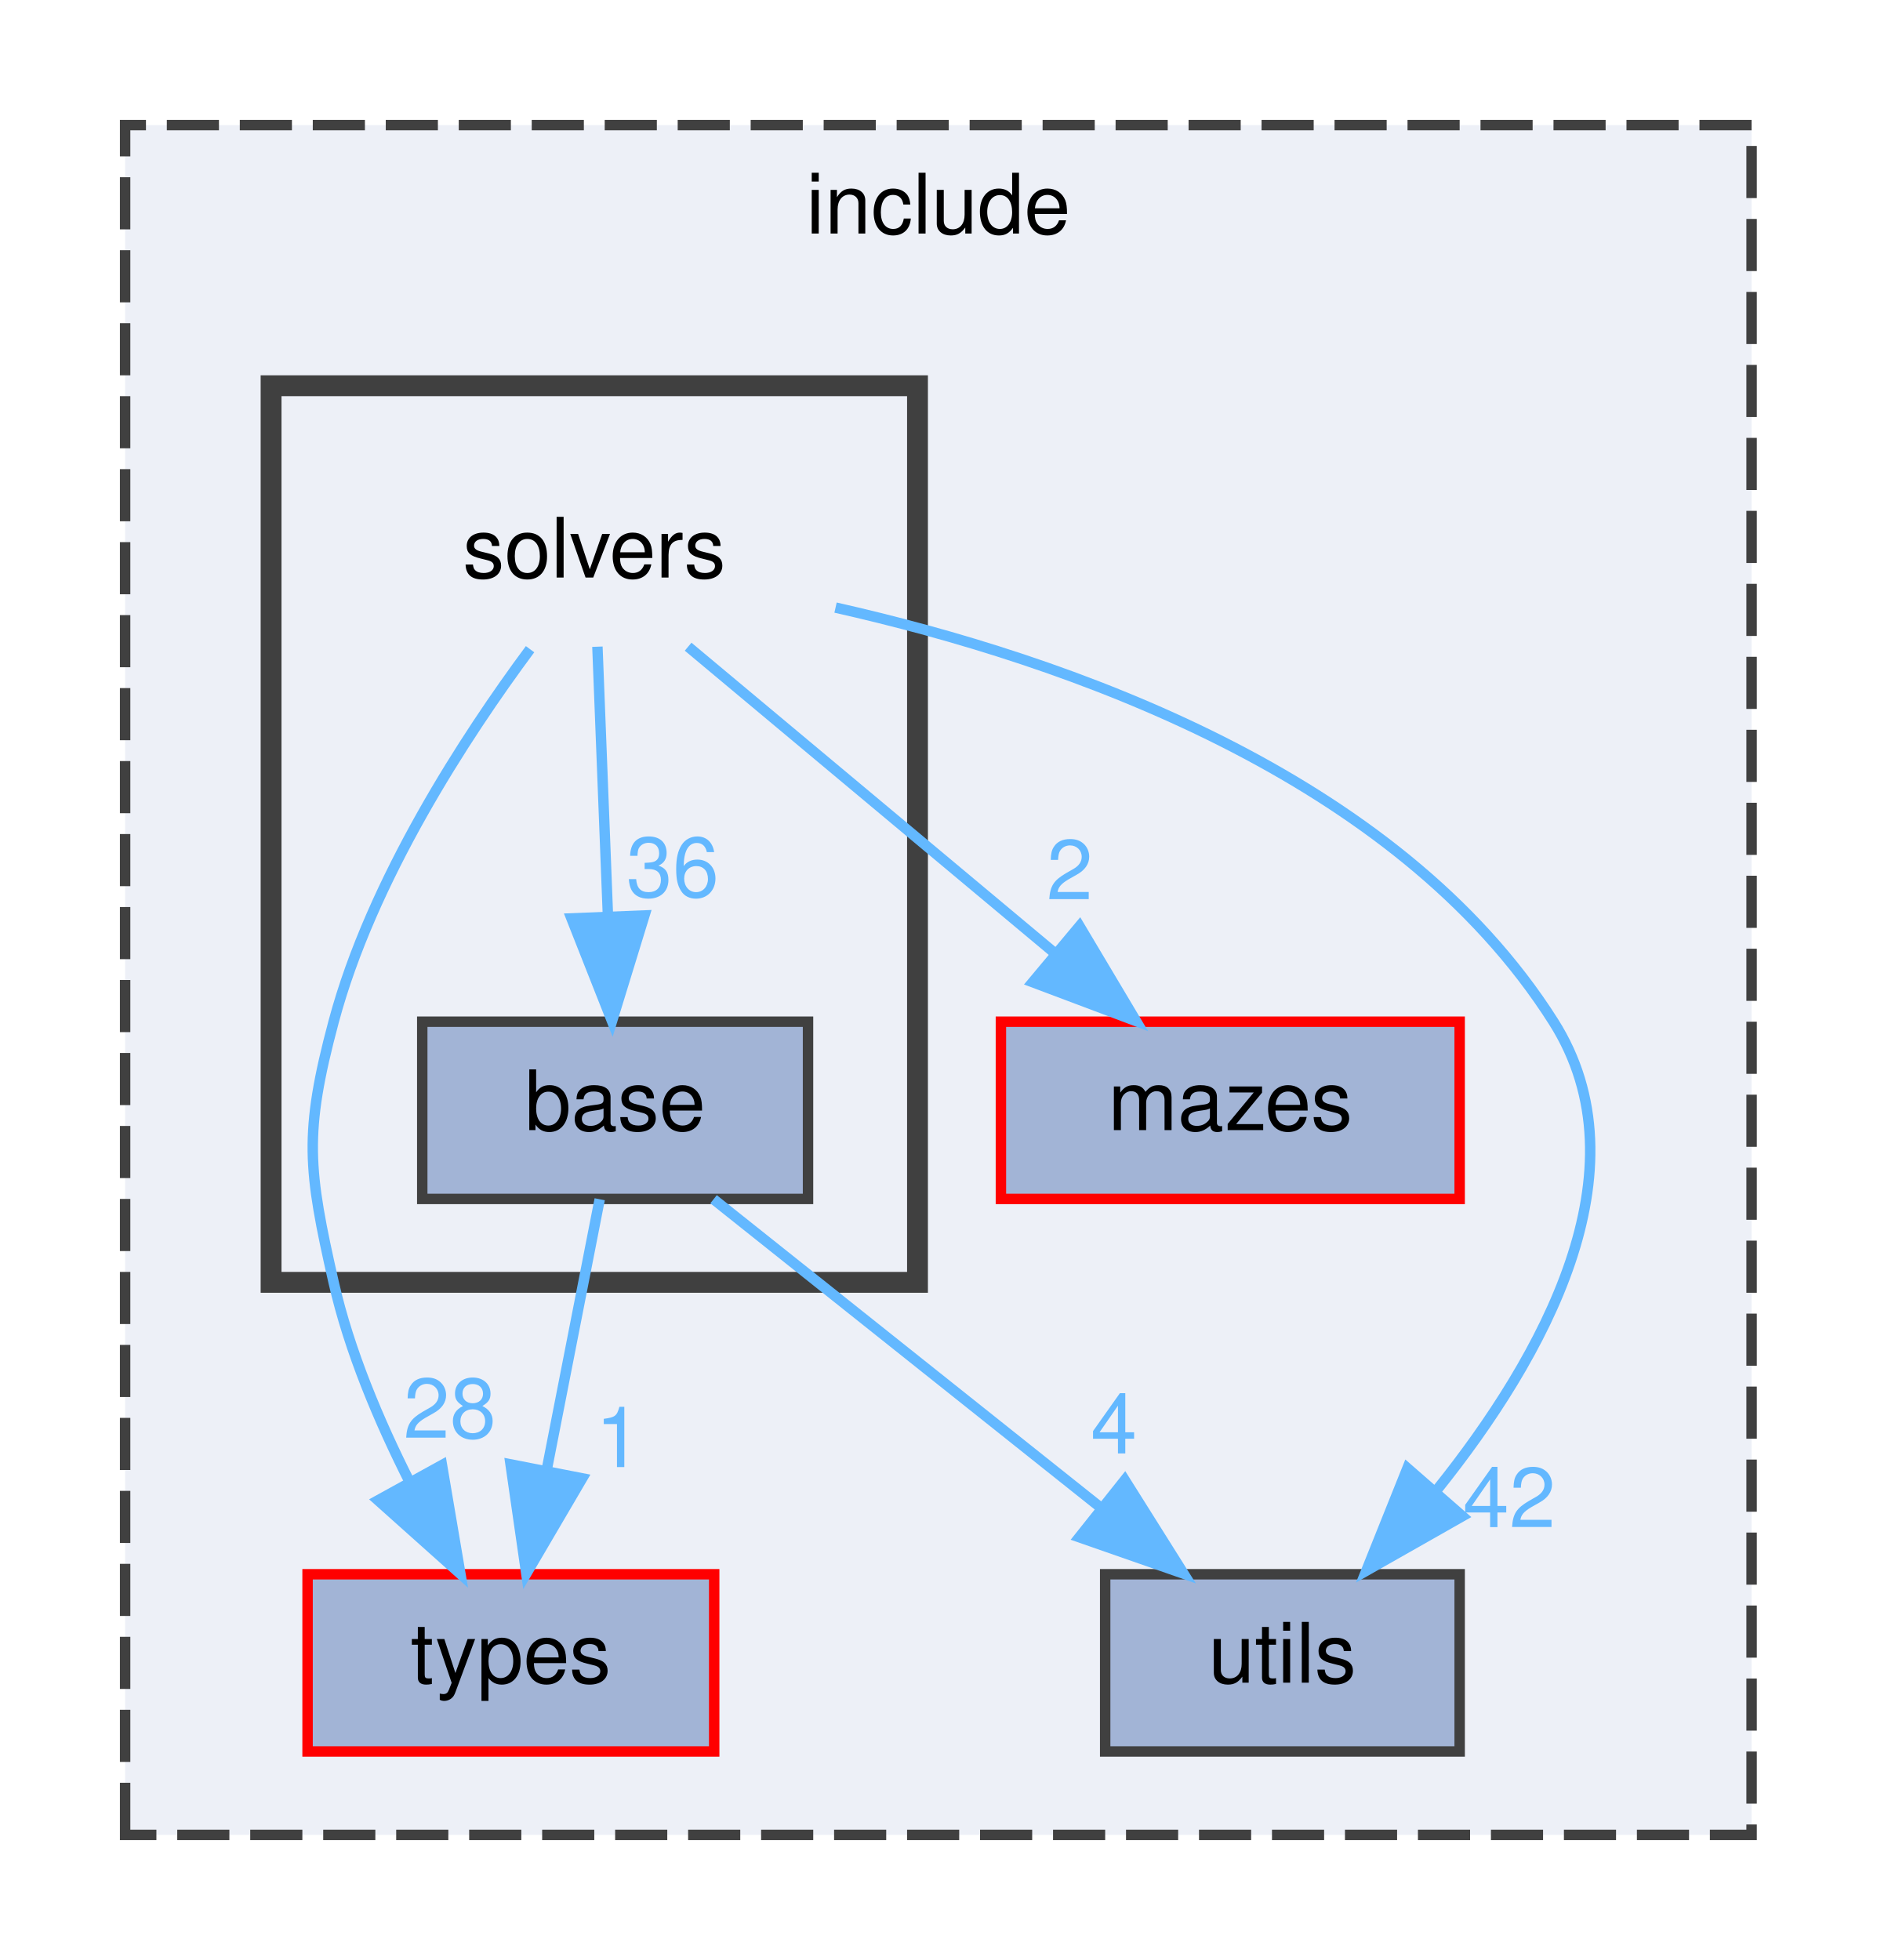
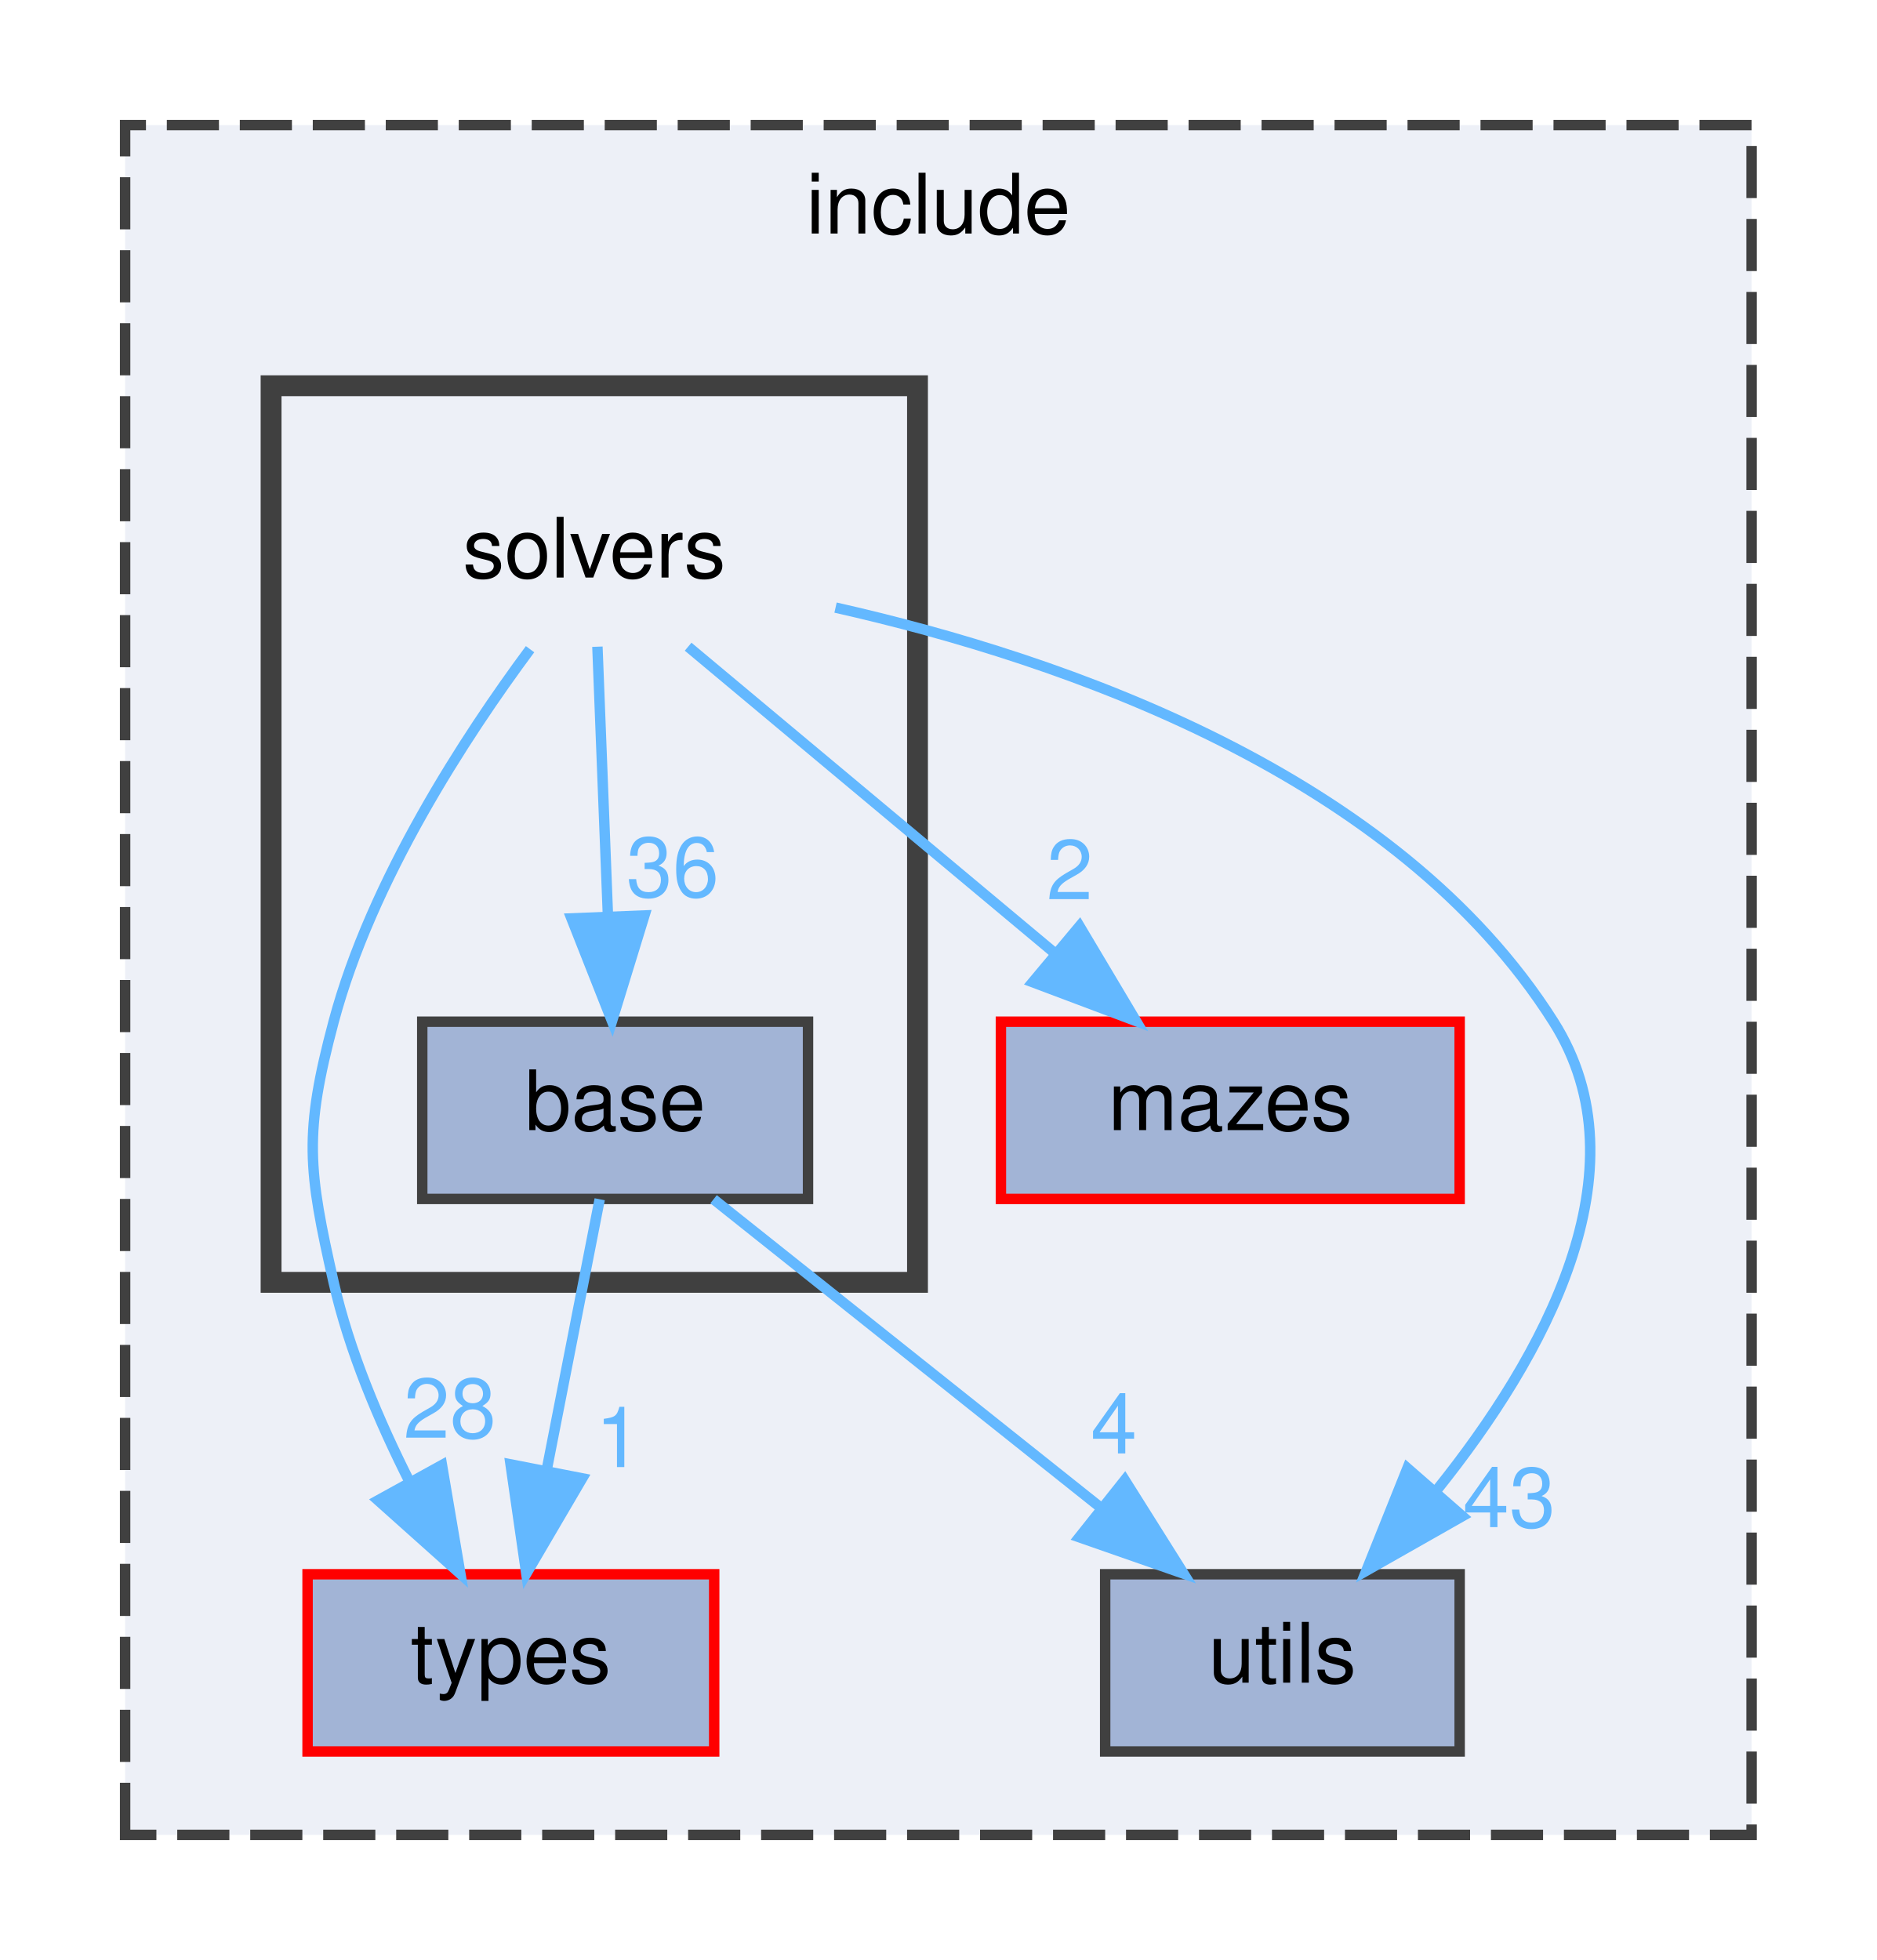
<svg xmlns="http://www.w3.org/2000/svg" xmlns:xlink="http://www.w3.org/1999/xlink" width="180pt" height="188pt" viewBox="0.00 0.00 180.00 188.00">
  <g id="graph0" class="graph" transform="scale(1 1) rotate(0) translate(4 184)">
    <g id="clust1" class="cluster">
      <g id="a_clust1">
        <a xlink:href="dir_d44c64559bbebec7f509842c48db8b23.html" target="_top" xlink:title="include">
          <polygon fill="#edf0f7" stroke="#404040" stroke-dasharray="5,2" points="8,-8 8,-172 164,-172 164,-8 8,-8" />
          <text text-anchor="middle" x="86" y="-161.6" font-family="Helvetica,sans-Serif" font-size="8.00">include</text>
        </a>
      </g>
    </g>
    <g id="clust2" class="cluster">
      <g id="a_clust2">
        <a xlink:href="dir_949292de90bec6ca0ef87cb838b26113.html" target="_top">
          <polygon fill="#edf0f7" stroke="#404040" stroke-width="2" points="22,-61 22,-147 84,-147 84,-61 22,-61" />
        </a>
      </g>
    </g>
    <g id="node1" class="node">
      <g id="a_node1">
        <a xlink:href="dir_0ad255a918b7fba820a1ddafed6fa637.html" target="_top" xlink:title="types">
          <polygon fill="#a2b4d6" stroke="red" points="64.5,-33 25.5,-33 25.5,-16 64.5,-16 64.5,-33" />
          <text text-anchor="middle" x="45" y="-22.6" font-family="Helvetica,sans-Serif" font-size="8.00">types</text>
        </a>
      </g>
    </g>
    <g id="node2" class="node">
      <g id="a_node2">
        <a xlink:href="dir_4d98151ebc14e036e8623fd77932f1bb.html" target="_top" xlink:title="mazes">
          <polygon fill="#a2b4d6" stroke="red" points="136,-86 92,-86 92,-69 136,-69 136,-86" />
          <text text-anchor="middle" x="114" y="-75.6" font-family="Helvetica,sans-Serif" font-size="8.00">mazes</text>
        </a>
      </g>
    </g>
    <g id="node3" class="node">
      <g id="a_node3">
        <a xlink:href="dir_821002d4f10779a80d4fb17bc32f21f1.html" target="_top" xlink:title="utils">
          <polygon fill="#a2b4d6" stroke="#404040" points="136,-33 102,-33 102,-16 136,-16 136,-33" />
          <text text-anchor="middle" x="119" y="-22.6" font-family="Helvetica,sans-Serif" font-size="8.00">utils</text>
        </a>
      </g>
    </g>
    <g id="node4" class="node">
      <text text-anchor="middle" x="53" y="-128.6" font-family="Helvetica,sans-Serif" font-size="8.00">solvers</text>
    </g>
    <g id="edge1" class="edge">
      <g id="a_edge1">
        <a xlink:href="dir_000008_000009.html" target="_top">
          <path fill="none" stroke="#63b8ff" d="M46.84,-121.73C40.68,-113.43 31.64,-99.63 28,-86 25.13,-75.26 25.54,-71.84 28,-61 29.49,-54.43 32.36,-47.65 35.32,-41.8" />
          <polygon fill="#63b8ff" stroke="#63b8ff" points="38.39,-43.47 40.16,-33.03 32.26,-40.09 38.39,-43.47" />
        </a>
      </g>
      <g id="a_edge1-headlabel">
        <a xlink:href="dir_000008_000009.html" target="_top" xlink:title="28">
          <text text-anchor="middle" x="39.14" y="-46.09" font-family="Helvetica,sans-Serif" font-size="8.00" fill="#63b8ff">28</text>
        </a>
      </g>
    </g>
    <g id="edge2" class="edge">
      <g id="a_edge2">
        <a xlink:href="dir_000008_000005.html" target="_top">
          <path fill="none" stroke="#63b8ff" d="M62,-121.97C71.19,-114.29 85.68,-102.18 97.03,-92.69" />
          <polygon fill="#63b8ff" stroke="#63b8ff" points="99.54,-95.16 104.96,-86.06 95.05,-89.79 99.54,-95.16" />
        </a>
      </g>
      <g id="a_edge2-headlabel">
        <a xlink:href="dir_000008_000005.html" target="_top" xlink:title="2">
          <text text-anchor="middle" x="98.6" y="-97.74" font-family="Helvetica,sans-Serif" font-size="8.00" fill="#63b8ff">2</text>
        </a>
      </g>
    </g>
    <g id="edge4" class="edge">
      <g id="a_edge4">
        <a xlink:href="dir_000008_000010.html" target="_top">
          <path fill="none" stroke="#63b8ff" d="M76.14,-125.72C98.12,-120.77 129.97,-109.73 145,-86 154.05,-71.72 143.97,-53.75 133.84,-41.12" />
          <polygon fill="#63b8ff" stroke="#63b8ff" points="136.26,-38.57 127.05,-33.34 130.99,-43.17 136.26,-38.57" />
        </a>
      </g>
      <g id="a_edge4-headlabel">
-         <a xlink:href="dir_000008_000010.html" target="_top" xlink:title="42">
-           <text text-anchor="middle" x="140.76" y="-37.52" font-family="Helvetica,sans-Serif" font-size="8.00" fill="#63b8ff">42</text>
+         <a xlink:href="dir_000008_000010.html" target="_top" xlink:title="43">
+           <text text-anchor="middle" x="140.76" y="-37.52" font-family="Helvetica,sans-Serif" font-size="8.00" fill="#63b8ff">43</text>
        </a>
      </g>
    </g>
    <g id="node5" class="node">
      <g id="a_node5">
        <a xlink:href="dir_6aece8b0ac0cfc4ca2933706f09f70a1.html" target="_top" xlink:title="base">
          <polygon fill="#a2b4d6" stroke="#404040" points="73.5,-86 36.5,-86 36.5,-69 73.5,-69 73.5,-86" />
          <text text-anchor="middle" x="55" y="-75.6" font-family="Helvetica,sans-Serif" font-size="8.00">base</text>
        </a>
      </g>
    </g>
    <g id="edge3" class="edge">
      <g id="a_edge3">
        <a xlink:href="dir_000008_000000.html" target="_top">
          <path fill="none" stroke="#63b8ff" d="M53.3,-121.97C53.56,-115.19 53.96,-104.97 54.31,-96.13" />
          <polygon fill="#63b8ff" stroke="#63b8ff" points="57.81,-96.19 54.7,-86.06 50.81,-95.91 57.81,-96.19" />
        </a>
      </g>
      <g id="a_edge3-headlabel">
        <a xlink:href="dir_000008_000000.html" target="_top" xlink:title="36">
          <text text-anchor="middle" x="60.51" y="-97.99" font-family="Helvetica,sans-Serif" font-size="8.00" fill="#63b8ff">36</text>
        </a>
      </g>
    </g>
    <g id="edge5" class="edge">
      <g id="a_edge5">
        <a xlink:href="dir_000000_000009.html" target="_top">
          <path fill="none" stroke="#63b8ff" d="M53.52,-68.97C52.2,-62.19 50.19,-51.97 48.46,-43.13" />
          <polygon fill="#63b8ff" stroke="#63b8ff" points="51.84,-42.2 46.48,-33.06 44.97,-43.54 51.84,-42.2" />
        </a>
      </g>
      <g id="a_edge5-headlabel">
        <a xlink:href="dir_000000_000009.html" target="_top" xlink:title="1">
          <text text-anchor="middle" x="55.32" y="-43.28" font-family="Helvetica,sans-Serif" font-size="8.00" fill="#63b8ff">1</text>
        </a>
      </g>
    </g>
    <g id="edge6" class="edge">
      <g id="a_edge6">
        <a xlink:href="dir_000000_000010.html" target="_top">
          <path fill="none" stroke="#63b8ff" d="M64.44,-68.97C74.18,-61.22 89.59,-48.94 101.55,-39.41" />
          <polygon fill="#63b8ff" stroke="#63b8ff" points="103.88,-42.03 109.52,-33.06 99.52,-36.55 103.88,-42.03" />
        </a>
      </g>
      <g id="a_edge6-headlabel">
        <a xlink:href="dir_000000_000010.html" target="_top" xlink:title="4">
          <text text-anchor="middle" x="102.84" y="-44.59" font-family="Helvetica,sans-Serif" font-size="8.00" fill="#63b8ff">4</text>
        </a>
      </g>
    </g>
  </g>
</svg>
